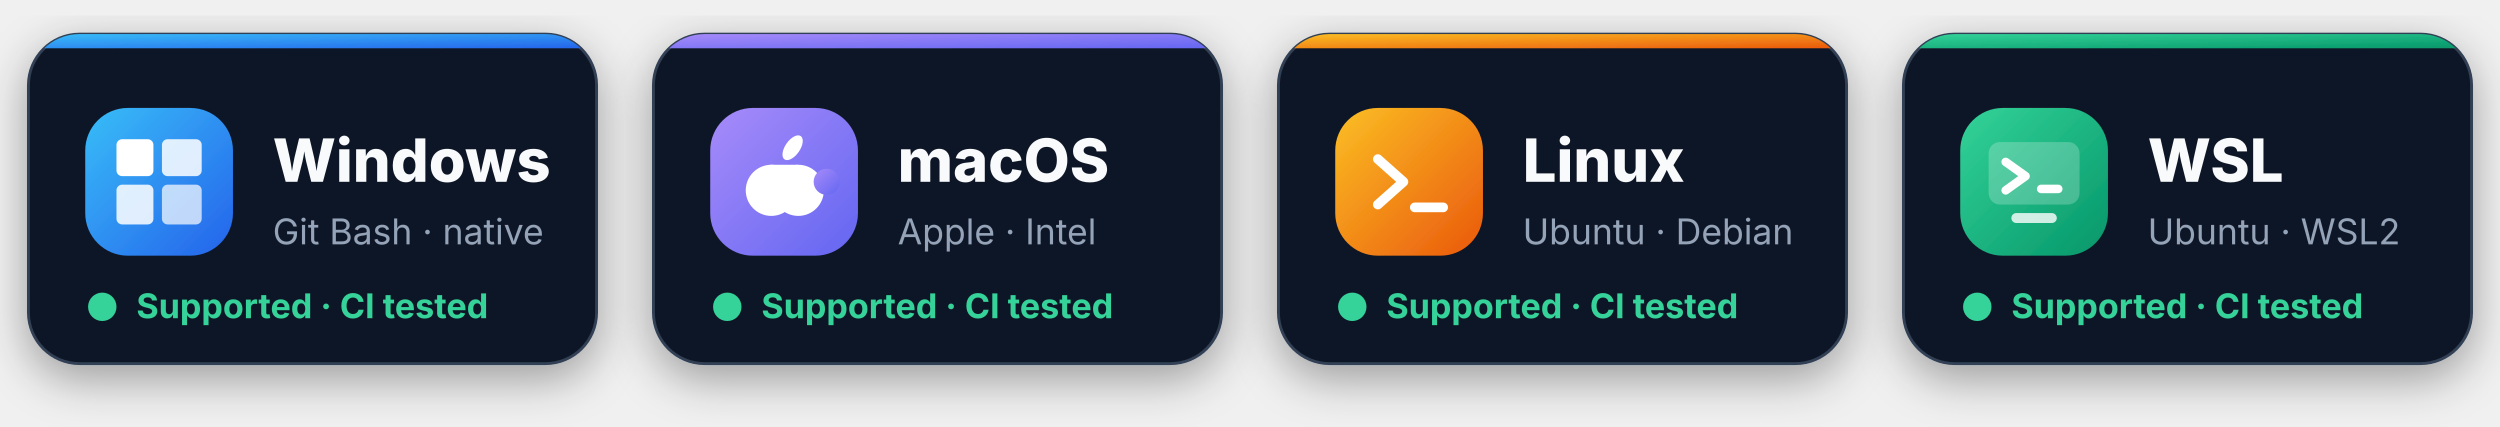
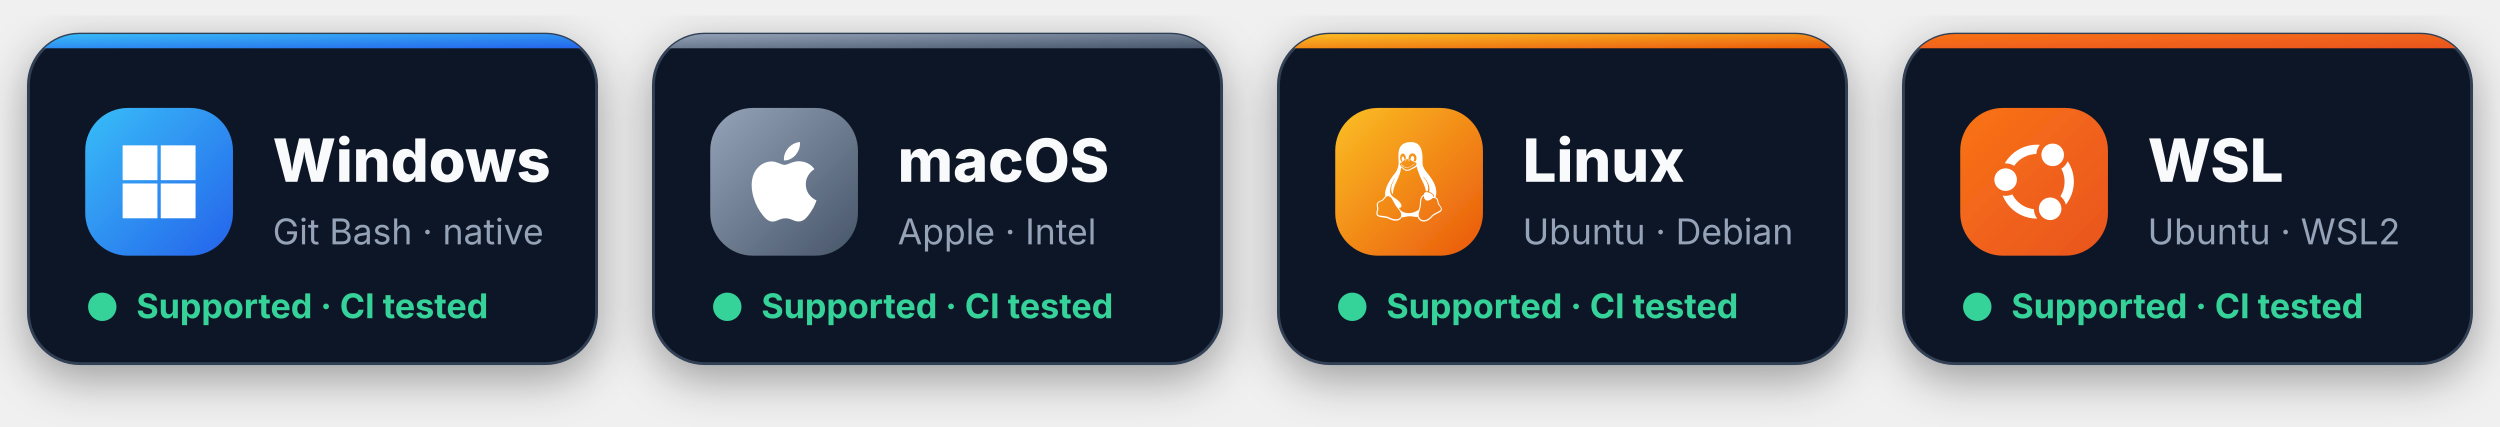
<svg xmlns="http://www.w3.org/2000/svg" width="880" height="150" viewBox="0 0 880 150" role="img" aria-label="Supported platforms: Windows (Git Bash), macOS, Linux, WSL">
  <defs>
    <linearGradient id="g0" x1="0" y1="0" x2="1" y2="1">
      <stop offset="0" stop-color="#38bdf8" />
      <stop offset="1" stop-color="#2563eb" />
    </linearGradient>
    <linearGradient id="g1" x1="0" y1="0" x2="1" y2="1">
-       <stop offset="0" stop-color="#a78bfa" />
-       <stop offset="1" stop-color="#6366f1" />
+       <stop offset="0" stop-color="#94a3b8" />
+       <stop offset="1" stop-color="#475569" />
    </linearGradient>
    <linearGradient id="g2" x1="0" y1="0" x2="1" y2="1">
      <stop offset="0" stop-color="#fbbf24" />
      <stop offset="1" stop-color="#ea580c" />
    </linearGradient>
    <linearGradient id="g3" x1="0" y1="0" x2="1" y2="1">
-       <stop offset="0" stop-color="#34d399" />
-       <stop offset="1" stop-color="#059669" />
+       <stop offset="0" stop-color="#f97316" />
+       <stop offset="1" stop-color="#E95420" />
    </linearGradient>
    <filter id="sh" x="-10%" y="-10%" width="120%" height="150%">
      <feDropShadow dx="0" dy="5" stdDeviation="8" flood-color="#000" flood-opacity="0.35" />
    </filter>
  </defs>
  <style>
.float{animation:float 4.5s ease-in-out infinite}
.shine{animation:shine 5.5s ease-in-out infinite}
.ok{transform-box:fill-box;transform-origin:center;animation:ok 2.2s ease-in-out infinite}
@keyframes float{0%,100%{transform:translateY(0)}50%{transform:translateY(-5px)}}
@keyframes shine{0%,60%{transform:translateX(0) skewX(-20deg)}100%{transform:translateX(330px) skewX(-20deg)}}
@keyframes ok{0%,100%{transform:scale(1);opacity:1}50%{transform:scale(1.5);opacity:.55}}
@media (prefers-reduced-motion:reduce){.float,.shine,.ok{animation:none}}
</style>
  <g transform="translate(10 12)">
    <g class="float" style="animation-delay:0.00s">
      <g filter="url(#sh)">
        <rect width="200" height="116" rx="18" fill="#111827" stroke="#334155" />
        <clipPath id="c0">
          <rect width="200" height="116" rx="18" />
        </clipPath>
        <rect width="200" height="5" fill="url(#g0)" clip-path="url(#c0)" />
        <rect class="shine" x="-60" y="0" width="40" height="116" fill="#fff" opacity=".10" transform="skewX(-20)" clip-path="url(#c0)" style="animation-delay:0.00s" />
        <g transform="translate(20 26)">
          <rect width="52" height="52" rx="15" fill="url(#g0)" />
-           <g transform="translate(2 2)">
-             <g fill="#fff">
-               <rect x="9" y="9" width="13" height="13" rx="2" />
-               <rect x="25" y="9" width="14" height="13" rx="2" fill-opacity=".85" />
-               <rect x="9" y="25" width="13" height="14" rx="2" fill-opacity=".85" />
-               <rect x="25" y="25" width="14" height="14" rx="2" fill-opacity=".7" />
-             </g>
+           <g transform="translate(12 12) scale(1.1667)" fill="#fff">
+             <rect x="1" y="1" width="10.5" height="10.5" />
+             <rect x="12.5" y="1" width="10.5" height="10.5" />
+             <rect x="1" y="12.5" width="10.5" height="10.5" />
+             <rect x="12.5" y="12.5" width="10.5" height="10.5" />
          </g>
        </g>
        <text x="86" y="52" font-family="'Inter','Segoe UI','Helvetica Neue',Helvetica,Arial,sans-serif" font-size="21" font-weight="800" fill="#f8fafc">Windows</text>
        <text x="86" y="74" font-family="'Inter','Segoe UI','Helvetica Neue',Helvetica,Arial,sans-serif" font-size="12.5" fill="#94a3b8">Git Bash · native</text>
        <g transform="translate(20 96)">
          <circle class="ok" cx="6" cy="0" r="5" fill="#34d399" />
          <text x="18" y="4" font-family="'Inter','Segoe UI','Helvetica Neue',Helvetica,Arial,sans-serif" font-size="12" font-weight="700" fill="#34d399">Supported · CI tested</text>
        </g>
      </g>
    </g>
  </g>
  <g transform="translate(230 12)">
    <g class="float" style="animation-delay:0.35s">
      <g filter="url(#sh)">
        <rect width="200" height="116" rx="18" fill="#111827" stroke="#334155" />
        <clipPath id="c1">
          <rect width="200" height="116" rx="18" />
        </clipPath>
        <rect width="200" height="5" fill="url(#g1)" clip-path="url(#c1)" />
        <rect class="shine" x="-60" y="0" width="40" height="116" fill="#fff" opacity=".10" transform="skewX(-20)" clip-path="url(#c1)" style="animation-delay:0.60s" />
        <g transform="translate(20 26)">
          <rect width="52" height="52" rx="15" fill="url(#g1)" />
-           <g transform="translate(2 2)">
-             <g fill="#fff">
-               <circle cx="19.5" cy="27" r="9" />
-               <circle cx="29" cy="27" r="9" />
-               <rect x="19" y="18" width="10" height="9" />
-               <ellipse cx="27" cy="12" rx="2.6" ry="5" transform="rotate(35 27 12)" />
-             </g>
-             <circle cx="39" cy="24" r="4.6" fill="url(#g1)" />
+           <g transform="translate(12 12) scale(1.1667)" fill="#fff">
+             <path d="M12.152 6.896c-.948 0-2.415-1.078-3.96-1.04-2.04.027-3.91 1.183-4.961 3.014-2.117 3.675-.546 9.103 1.519 12.09 1.013 1.454 2.208 3.09 3.792 3.039 1.52-.065 2.09-.987 3.935-.987 1.831 0 2.35.987 3.96.948 1.637-.026 2.676-1.48 3.676-2.948 1.156-1.688 1.636-3.325 1.662-3.415-.039-.013-3.182-1.221-3.22-4.857-.026-3.04 2.48-4.494 2.597-4.559-1.429-2.09-3.623-2.324-4.39-2.376-2-.156-3.675 1.09-4.61 1.09zM15.53 3.83c.843-1.012 1.4-2.427 1.245-3.83-1.207.052-2.662.805-3.532 1.818-.78.896-1.454 2.338-1.273 3.714 1.338.104 2.715-.688 3.559-1.701" />
          </g>
        </g>
        <text x="86" y="52" font-family="'Inter','Segoe UI','Helvetica Neue',Helvetica,Arial,sans-serif" font-size="21" font-weight="800" fill="#f8fafc">macOS</text>
        <text x="86" y="74" font-family="'Inter','Segoe UI','Helvetica Neue',Helvetica,Arial,sans-serif" font-size="12.5" fill="#94a3b8">Apple · Intel</text>
        <g transform="translate(20 96)">
          <circle class="ok" cx="6" cy="0" r="5" fill="#34d399" />
          <text x="18" y="4" font-family="'Inter','Segoe UI','Helvetica Neue',Helvetica,Arial,sans-serif" font-size="12" font-weight="700" fill="#34d399">Supported · CI tested</text>
        </g>
      </g>
    </g>
  </g>
  <g transform="translate(450 12)">
    <g class="float" style="animation-delay:0.70s">
      <g filter="url(#sh)">
        <rect width="200" height="116" rx="18" fill="#111827" stroke="#334155" />
        <clipPath id="c2">
          <rect width="200" height="116" rx="18" />
        </clipPath>
        <rect width="200" height="5" fill="url(#g2)" clip-path="url(#c2)" />
        <rect class="shine" x="-60" y="0" width="40" height="116" fill="#fff" opacity=".10" transform="skewX(-20)" clip-path="url(#c2)" style="animation-delay:1.20s" />
        <g transform="translate(20 26)">
          <rect width="52" height="52" rx="15" fill="url(#g2)" />
-           <g transform="translate(2 2)">
-             <g fill="none" stroke="#fff" stroke-width="3.4" stroke-linecap="round" stroke-linejoin="round">
-               <path d="M13 16l9 8-9 8" />
-               <path d="M26 33h10" />
-             </g>
+           <g transform="translate(12 12) scale(1.1667)" fill="#fff">
+             <path d="M12.504 0c-.155 0-.315.008-.48.021-4.226.333-3.105 4.807-3.17 6.298-.076 1.092-.3 1.953-1.05 3.02-.885 1.051-2.127 2.75-2.716 4.521-.278.832-.41 1.684-.287 2.489a.424.424 0 00-.11.135c-.26.268-.45.6-.663.839-.199.199-.485.267-.797.4-.313.136-.658.269-.864.68-.09.189-.136.394-.132.602 0 .199.027.4.055.536.058.399.116.728.04.97-.249.68-.28 1.145-.106 1.484.174.334.535.47.94.601.81.2 1.91.135 2.774.6.926.466 1.866.67 2.616.47.526-.116.97-.464 1.208-.946.587-.003 1.23-.269 2.26-.334.699-.058 1.574.267 2.577.2.025.134.063.198.114.333l.003.003c.391.778 1.113 1.132 1.884 1.071.771-.06 1.592-.536 2.257-1.306.631-.765 1.683-1.084 2.378-1.503.348-.199.629-.469.649-.853.023-.4-.2-.811-.714-1.376v-.097l-.003-.003c-.17-.2-.25-.535-.338-.926-.085-.401-.182-.786-.492-1.046h-.003c-.059-.054-.123-.067-.188-.135a.357.357 0 00-.19-.064c.431-1.278.264-2.55-.173-3.694-.533-1.41-1.465-2.638-2.175-3.483-.796-1.005-1.576-1.957-1.56-3.368.026-2.152.236-6.133-3.544-6.139zm.529 3.405h.013c.213 0 .396.062.584.198.19.135.33.332.438.533.105.259.158.459.166.724 0-.02.006-.04.006-.06v.105a.086.086 0 01-.004-.021l-.004-.024a1.807 1.807 0 01-.15.706.953.953 0 01-.213.335.71.71 0 00-.088-.042c-.104-.045-.198-.064-.284-.133a1.312 1.312 0 00-.22-.066c.05-.06.146-.133.183-.198.053-.128.082-.264.088-.402v-.02a1.21 1.21 0 00-.061-.4c-.045-.134-.101-.2-.183-.333-.084-.066-.167-.132-.267-.132h-.016c-.093 0-.176.03-.262.132a.8.8 0 00-.205.334 1.18 1.18 0 00-.09.4v.019c.002.089.008.179.02.267-.193-.067-.438-.135-.607-.202a1.635 1.635 0 01-.018-.2v-.02a1.772 1.772 0 01.15-.768c.082-.22.232-.406.43-.533a.985.985 0 01.594-.2zm-2.962.059h.036c.142 0 .27.048.399.135.146.129.264.288.344.465.09.199.14.4.153.667v.004c.007.134.006.2-.002.266v.08c-.03.007-.056.018-.083.024-.152.055-.274.135-.393.2.012-.09.013-.18.003-.267v-.015c-.012-.133-.04-.2-.082-.333a.613.613 0 00-.166-.267.248.248 0 00-.183-.064h-.021c-.071.006-.13.04-.186.132a.552.552 0 00-.12.27.944.944 0 00-.023.33v.015c.012.135.037.2.08.334.046.134.098.2.166.268.01.009.02.018.034.024-.07.057-.117.07-.176.136a.304.304 0 01-.131.068 2.62 2.62 0 01-.275-.402 1.772 1.772 0 01-.155-.667 1.759 1.759 0 01.08-.668 1.43 1.43 0 01.283-.535c.128-.133.26-.2.418-.2zm1.37 1.706c.332 0 .733.065 1.216.399.293.2.523.269 1.052.468h.003c.255.136.405.266.478.399v-.131a.571.571 0 01.016.47c-.123.31-.516.643-1.063.842v.002c-.268.135-.501.333-.775.465-.276.135-.588.292-1.012.267a1.139 1.139 0 01-.448-.067 3.566 3.566 0 01-.322-.198c-.195-.135-.363-.332-.612-.465v-.005h-.005c-.4-.246-.616-.512-.686-.71-.07-.268-.005-.47.193-.6.224-.135.38-.271.483-.336.104-.074.143-.102.176-.131h.002v-.003c.169-.202.436-.47.839-.601.139-.036.294-.065.466-.065zm2.8 2.142c.358 1.417 1.196 3.475 1.735 4.473.286.534.855 1.659 1.102 3.024.156-.005.33.018.513.064.646-1.671-.546-3.467-1.089-3.966-.22-.2-.232-.335-.123-.335.59.534 1.365 1.572 1.646 2.757.13.535.16 1.104.021 1.67.067.028.135.06.205.067 1.032.534 1.413.938 1.23 1.537v-.043c-.06-.003-.12 0-.18 0h-.016c.151-.467-.182-.825-1.065-1.224-.915-.4-1.646-.336-1.77.465-.008.043-.013.066-.018.135-.068.023-.139.053-.209.064-.43.268-.662.669-.793 1.187-.13.533-.17 1.156-.205 1.869v.003c-.02.334-.17.838-.319 1.35-1.5 1.072-3.58 1.538-5.348.334a2.645 2.645 0 00-.402-.533 1.45 1.45 0 00-.275-.333c.182 0 .338-.03.465-.067a.615.615 0 00.314-.334c.108-.267 0-.697-.345-1.163-.345-.467-.931-.995-1.788-1.521-.63-.4-.986-.87-1.15-1.396-.165-.534-.143-1.085-.015-1.645.245-1.07.873-2.11 1.274-2.763.107-.065.037.135-.408.974-.396.751-1.14 2.497-.122 3.854a8.123 8.123 0 01.647-2.876c.564-1.278 1.743-3.504 1.836-5.268.048.036.217.135.289.202.218.133.38.333.59.465.21.201.477.335.876.335.039.003.075.006.11.006.412 0 .73-.134.997-.268.29-.134.52-.334.74-.4h.005c.467-.135.835-.402 1.044-.7zm2.185 8.958c.037.6.343 1.245.882 1.377.588.134 1.434-.333 1.791-.765l.211-.01c.315-.007.577.01.847.268l.003.003c.208.199.305.53.391.876.085.4.154.78.409 1.066.486.527.645.906.636 1.14l.003-.007v.018l-.003-.012c-.015.262-.185.396-.498.595-.63.401-1.746.712-2.457 1.57-.618.737-1.37 1.14-2.036 1.191-.664.053-1.237-.2-1.574-.898l-.005-.003c-.21-.4-.12-1.025.056-1.69.176-.668.428-1.344.463-1.897.037-.714.076-1.335.195-1.814.12-.465.308-.797.641-.984l.045-.022zm-10.814.049h.01c.053 0 .105.005.157.014.376.055.706.333 1.023.752l.91 1.664.003.003c.243.533.754 1.064 1.189 1.637.434.598.77 1.131.729 1.57v.006c-.057.744-.48 1.148-1.125 1.294-.645.135-1.52.002-2.395-.464-.968-.536-2.118-.469-2.857-.602-.369-.066-.61-.2-.723-.4-.11-.2-.113-.602.123-1.23v-.004l.002-.003c.117-.334.03-.752-.027-1.118-.055-.401-.083-.71.043-.94.16-.334.396-.4.69-.533.294-.135.64-.202.915-.47h.002v-.002c.256-.268.445-.601.668-.838.19-.201.38-.336.663-.336zm7.159-9.074c-.435.201-.945.535-1.488.535-.542 0-.97-.267-1.28-.466-.154-.134-.28-.268-.373-.335-.164-.134-.144-.333-.074-.333.109.016.129.134.199.2.096.066.215.2.36.333.292.2.68.467 1.167.467.485 0 1.053-.267 1.398-.466.195-.135.445-.334.648-.467.156-.136.149-.267.279-.267.128.016.034.134-.147.332a8.097 8.097 0 01-.69.468zm-1.082-1.583V5.64c-.006-.02.013-.042.029-.05.074-.043.18-.027.26.004.063 0 .16.067.15.135-.006.049-.085.066-.135.066-.055 0-.092-.043-.141-.068-.052-.018-.146-.008-.163-.065zm-.551 0c-.02.058-.113.049-.166.066-.047.025-.086.068-.14.068-.05 0-.13-.02-.136-.068-.01-.066.088-.133.15-.133.08-.031.184-.047.259-.005.019.009.036.03.03.05v.02h.003z" />
          </g>
        </g>
        <text x="86" y="52" font-family="'Inter','Segoe UI','Helvetica Neue',Helvetica,Arial,sans-serif" font-size="21" font-weight="800" fill="#f8fafc">Linux</text>
        <text x="86" y="74" font-family="'Inter','Segoe UI','Helvetica Neue',Helvetica,Arial,sans-serif" font-size="12.5" fill="#94a3b8">Ubuntu · Debian</text>
        <g transform="translate(20 96)">
          <circle class="ok" cx="6" cy="0" r="5" fill="#34d399" />
          <text x="18" y="4" font-family="'Inter','Segoe UI','Helvetica Neue',Helvetica,Arial,sans-serif" font-size="12" font-weight="700" fill="#34d399">Supported · CI tested</text>
        </g>
      </g>
    </g>
  </g>
  <g transform="translate(670 12)">
    <g class="float" style="animation-delay:1.05s">
      <g filter="url(#sh)">
        <rect width="200" height="116" rx="18" fill="#111827" stroke="#334155" />
        <clipPath id="c3">
          <rect width="200" height="116" rx="18" />
        </clipPath>
        <rect width="200" height="5" fill="url(#g3)" clip-path="url(#c3)" />
        <rect class="shine" x="-60" y="0" width="40" height="116" fill="#fff" opacity=".10" transform="skewX(-20)" clip-path="url(#c3)" style="animation-delay:1.80s" />
        <g transform="translate(20 26)">
          <rect width="52" height="52" rx="15" fill="url(#g3)" />
-           <g transform="translate(2 2)">
-             <g fill="#fff">
-               <rect x="8" y="10" width="32" height="22" rx="4" fill-opacity=".22" />
-               <path d="M14 17l7 5-7 5" fill="none" stroke="#fff" stroke-width="3" stroke-linecap="round" stroke-linejoin="round" />
-               <rect x="25" y="25" width="9" height="3" rx="1.5" />
-               <rect x="16" y="35" width="16" height="3.5" rx="1.75" fill-opacity=".8" />
-             </g>
+           <g transform="translate(12 12) scale(1.1667)" fill="#fff">
+             <path d="M17.61.455a3.41 3.41 0 0 0-3.41 3.41 3.41 3.41 0 0 0 3.41 3.41 3.41 3.41 0 0 0 3.41-3.41 3.41 3.41 0 0 0-3.41-3.41zM12.92.8C8.923.777 5.137 2.941 3.148 6.451a4.5 4.5 0 0 1 .26-.007 4.92 4.92 0 0 1 2.585.737A8.316 8.316 0 0 1 12.688 3.6 4.944 4.944 0 0 1 13.723.834 11.008 11.008 0 0 0 12.92.8zm9.226 4.994a4.915 4.915 0 0 1-1.918 2.246 8.36 8.36 0 0 1-.273 8.303 4.89 4.89 0 0 1 1.632 2.54 11.156 11.156 0 0 0 .559-13.089zM3.41 7.932A3.41 3.41 0 0 0 0 11.342a3.41 3.41 0 0 0 3.41 3.409 3.41 3.41 0 0 0 3.41-3.41 3.41 3.41 0 0 0-3.41-3.41zm2.027 7.866a4.908 4.908 0 0 1-2.915.358 11.1 11.1 0 0 0 7.991 6.698 11.234 11.234 0 0 0 2.422.249 4.879 4.879 0 0 1-.999-2.85 8.484 8.484 0 0 1-.836-.136 8.304 8.304 0 0 1-5.663-4.32zm11.405.928a3.41 3.41 0 0 0-3.41 3.41 3.41 3.41 0 0 0 3.41 3.41 3.41 3.41 0 0 0 3.41-3.41 3.41 3.41 0 0 0-3.41-3.41z" />
          </g>
        </g>
        <text x="86" y="52" font-family="'Inter','Segoe UI','Helvetica Neue',Helvetica,Arial,sans-serif" font-size="21" font-weight="800" fill="#f8fafc">WSL</text>
        <text x="86" y="74" font-family="'Inter','Segoe UI','Helvetica Neue',Helvetica,Arial,sans-serif" font-size="12.5" fill="#94a3b8">Ubuntu · WSL2</text>
        <g transform="translate(20 96)">
          <circle class="ok" cx="6" cy="0" r="5" fill="#34d399" />
          <text x="18" y="4" font-family="'Inter','Segoe UI','Helvetica Neue',Helvetica,Arial,sans-serif" font-size="12" font-weight="700" fill="#34d399">Supported · CI tested</text>
        </g>
      </g>
    </g>
  </g>
</svg>
